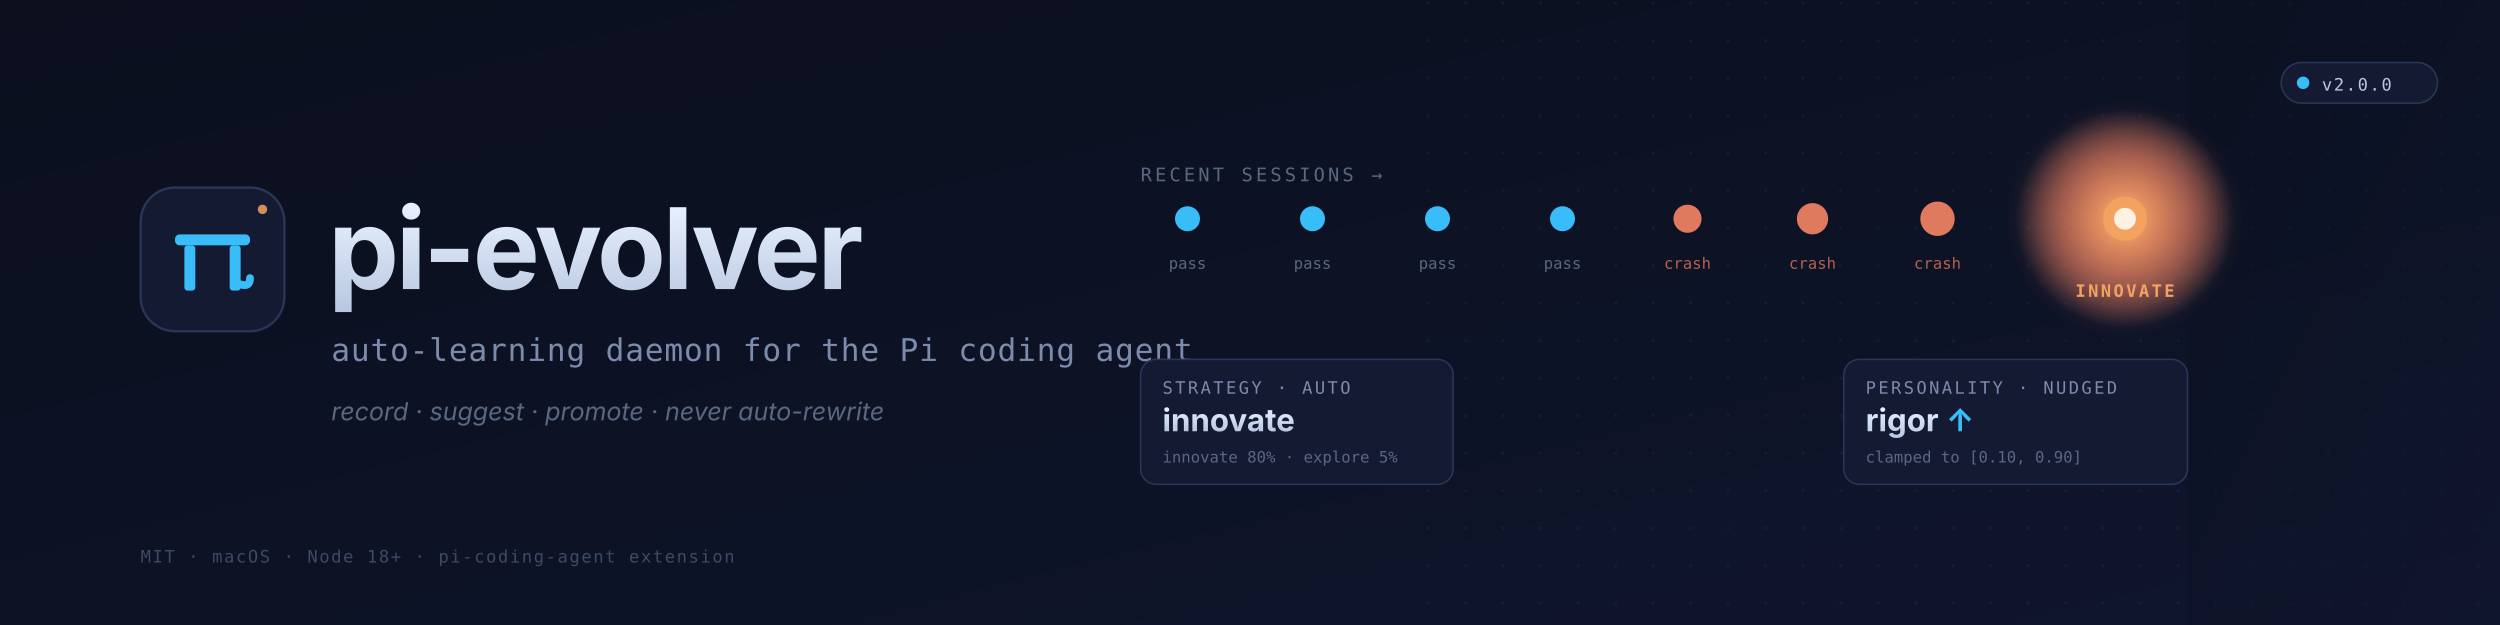
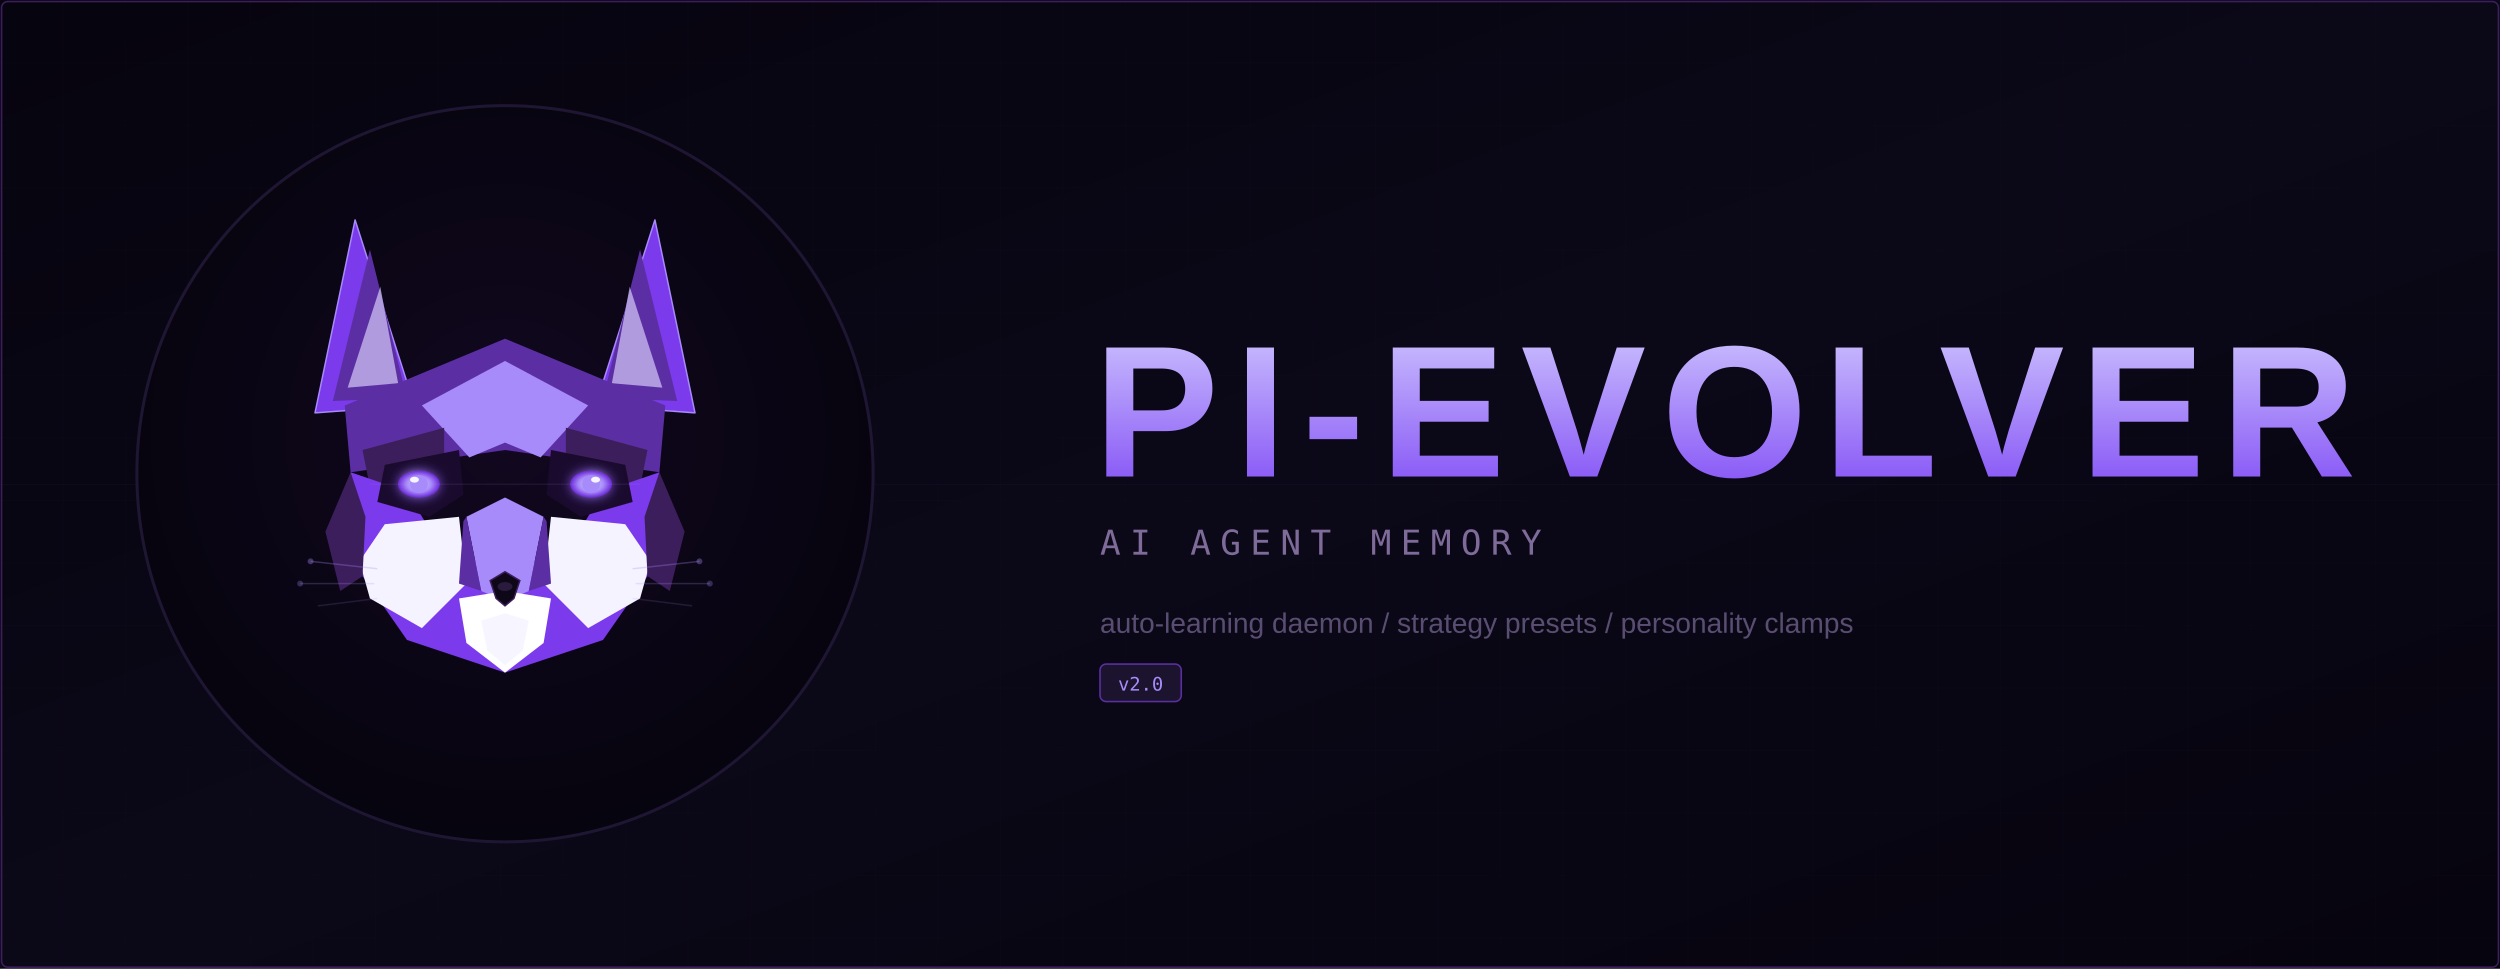
- <svg xmlns="http://www.w3.org/2000/svg" viewBox="0 0 1600 400" role="img" aria-label="pi-evolver — auto-learning daemon for the Pi coding agent">
+ <svg xmlns="http://www.w3.org/2000/svg" viewBox="0 0 1600 620" role="img" aria-label="pi-evolver — AI agent memory">
  <defs>
    <linearGradient id="bg" x1="0%" y1="0%" x2="100%" y2="100%">
-       <stop offset="0%" stop-color="#0B0F1E" />
-       <stop offset="60%" stop-color="#0D1326" />
-       <stop offset="100%" stop-color="#10152E" />
+       <stop offset="0%" stop-color="#06040E" />
+       <stop offset="50%" stop-color="#0B0818" />
+       <stop offset="100%" stop-color="#06040E" />
    </linearGradient>
-     <radialGradient id="burst" cx="50%" cy="50%" r="50%">
-       <stop offset="0%" stop-color="#F4A261" stop-opacity="0.95" />
-       <stop offset="60%" stop-color="#E07A5F" stop-opacity="0.45" />
-       <stop offset="100%" stop-color="#E07A5F" stop-opacity="0" />
+     <radialGradient id="coreGlow" cx="50%" cy="45%" r="55%">
+       <stop offset="0%" stop-color="#120820" />
+       <stop offset="100%" stop-color="#06040E" />
    </radialGradient>
-     <linearGradient id="text" x1="0%" y1="0%" x2="0%" y2="100%">
-       <stop offset="0%" stop-color="#E8F1FF" />
-       <stop offset="100%" stop-color="#B8C7E0" />
+     <radialGradient id="eyeColor" cx="50%" cy="50%" r="50%">
+       <stop offset="0%" stop-color="#DDD6FE" />
+       <stop offset="60%" stop-color="#A78BFA" />
+       <stop offset="100%" stop-color="#6D28D9" />
+     </radialGradient>
+     <linearGradient id="wordmarkGrad" x1="0%" y1="0%" x2="0%" y2="100%">
+       <stop offset="0%" stop-color="#C4B5FD" />
+       <stop offset="100%" stop-color="#8B5CF6" />
    </linearGradient>
-     <linearGradient id="accent" x1="0%" y1="0%" x2="100%" y2="0%">
-       <stop offset="0%" stop-color="#7DD3FC" />
-       <stop offset="100%" stop-color="#38BDF8" />
-     </linearGradient>
-     <pattern id="dots" x="0" y="0" width="24" height="24" patternUnits="userSpaceOnUse">
-       <circle cx="2" cy="2" r="1" fill="#26304D" opacity="0.55" />
-     </pattern>
-     <linearGradient id="rail" x1="0%" y1="0%" x2="100%" y2="0%">
-       <stop offset="0%" stop-color="#2A3656" stop-opacity="0" />
-       <stop offset="15%" stop-color="#2A3656" stop-opacity="0.7" />
-       <stop offset="85%" stop-color="#2A3656" stop-opacity="0.7" />
-       <stop offset="100%" stop-color="#2A3656" stop-opacity="0" />
-     </linearGradient>
-     <filter id="softglow" x="-50%" y="-50%" width="200%" height="200%">
-       <feGaussianBlur stdDeviation="6" result="blur" />
+     <filter id="eyeGlow" x="-50%" y="-50%" width="200%" height="200%">
+       <feGaussianBlur stdDeviation="4" result="b" />
      <feMerge>
-         <feMergeNode in="blur" />
+         <feMergeNode in="b" />
        <feMergeNode in="SourceGraphic" />
      </feMerge>
    </filter>
+     <pattern id="spGrid" width="40" height="40" patternUnits="userSpaceOnUse">
+       <path d="M 40 0 L 0 0 0 40" fill="none" stroke="#1A1225" stroke-width="0.5" />
+     </pattern>
  </defs>
-   <rect width="1600" height="400" fill="url(#bg)" />
-   <rect x="900" y="0" width="700" height="400" fill="url(#dots)" opacity="0.6" />
-   <rect x="1400" y="0" width="200" height="400" fill="url(#bg)" opacity="0.5" />
-   <g transform="translate(90, 120)">
-     <rect x="0" y="0" width="92" height="92" rx="22" ry="22" fill="#141A32" stroke="#2A3656" stroke-width="1.5" />
-     <g fill="#38BDF8">
-       <rect x="22" y="30" width="48" height="7" rx="3" />
-       <rect x="28" y="37" width="7" height="29" rx="2" />
-       <rect x="57" y="37" width="7" height="29" rx="2" />
-       <path d="M 64 62 Q 70 64, 70 58" fill="none" stroke="#38BDF8" stroke-width="5" stroke-linecap="round" />
+   <rect width="1600" height="620" fill="url(#bg)" />
+   <rect width="1600" height="620" fill="url(#spGrid)" opacity="0.35" />
+   <line x1="0" y1="310" x2="1600" y2="310" stroke="#7C3AED" stroke-width="0.3" opacity="0.1" />
+   <g transform="translate(80, 60) scale(0.95)">
+     <circle cx="256" cy="256" r="248" fill="url(#coreGlow)" stroke="#1F1633" stroke-width="2" />
+     <polygon points="155,85  195,210  128,215" fill="#7C3AED" stroke="#A78BFA" stroke-width="1" stroke-linejoin="round" />
+     <polygon points="165,105 190,205 140,207" fill="#5B2FA3" />
+     <polygon points="172,130 184,195 150,198" fill="#DDD6FE" opacity="0.65" />
+     <polygon points="357,85  317,210  384,215" fill="#7C3AED" stroke="#A78BFA" stroke-width="1" stroke-linejoin="round" />
+     <polygon points="347,105 322,205 372,207" fill="#5B2FA3" />
+     <polygon points="340,130 328,195 362,198" fill="#DDD6FE" opacity="0.65" />
+     <polygon points="148,210 256,165 364,210 360,255 256,240 152,255" fill="#5B2FA3" />
+     <polygon points="200,210 256,180 312,210 280,245 256,235 232,245" fill="#A78BFA" />
+     <polygon points="160,240 215,225 215,255 165,265" fill="#3D1E5C" />
+     <polygon points="352,240 297,225 297,255 347,265" fill="#3D1E5C" />
+     <polygon points="152,255 190,268 215,310 256,320 297,310 322,268 360,255 352,325 322,368 256,390 190,368 160,325" fill="#7C3AED" />
+     <polygon points="175,290 225,285 230,330 200,360 165,340 158,315" fill="#F5F3FF" />
+     <polygon points="337,290 287,285 282,330 312,360 347,340 354,315" fill="#F5F3FF" />
+     <polygon points="152,255 135,295 145,335 160,325 162,285" fill="#3D1E5C" />
+     <polygon points="360,255 377,295 367,335 352,325 350,285" fill="#3D1E5C" />
+     <polygon points="230,285 256,272 282,285 272,335 256,342 240,335" fill="#A78BFA" />
+     <polygon points="228,288 230,285 240,335 225,330" fill="#5B2FA3" />
+     <polygon points="284,288 282,285 272,335 287,330" fill="#5B2FA3" />
+     <polygon points="225,340 256,335 287,340 282,370 256,390 230,370" fill="#FFFFFF" />
+     <polygon points="240,355 256,350 272,355 268,375 256,385 244,375" fill="#F5F3FF" opacity="0.8" />
+     <polygon points="246,328 256,322 266,328 262,340 256,345 250,340" fill="#0D0718" stroke="#3D1E5C" stroke-width="1" />
+     <ellipse cx="256" cy="332" rx="5" ry="3" fill="#2A1A3D" />
+     <polygon points="175,250 225,240 228,270 205,285 170,275" fill="#1A0B2E" />
+     <polygon points="337,250 287,240 284,270 307,285 342,275" fill="#1A0B2E" />
+     <g filter="url(#eyeGlow)">
+       <ellipse cx="198" cy="263" rx="14" ry="9" fill="url(#eyeColor)" />
+       <ellipse cx="198" cy="263" rx="6" ry="6" fill="#A78BFA" />
+       <ellipse cx="195" cy="260" rx="3" ry="2" fill="#FFFFFF" opacity="0.9" />
    </g>
-     <circle cx="78" cy="14" r="3" fill="#F4A261" opacity="0.85" />
+     <g filter="url(#eyeGlow)">
+       <ellipse cx="314" cy="263" rx="14" ry="9" fill="url(#eyeColor)" />
+       <ellipse cx="314" cy="263" rx="6" ry="6" fill="#A78BFA" />
+       <ellipse cx="317" cy="260" rx="3" ry="2" fill="#FFFFFF" opacity="0.9" />
+     </g>
+     <g opacity="0.7">
+       <rect x="243" y="214" width="26" height="3" rx="1" fill="#A78BFA" />
+       <rect x="248" y="217" width="3" height="14" rx="1" fill="#A78BFA" />
+       <rect x="261" y="217" width="3" height="14" rx="1" fill="#A78BFA" />
+     </g>
+     <line x1="170" y1="320" x2="125" y2="315" stroke="#A78BFA" stroke-width="1" opacity="0.30" />
+     <line x1="168" y1="330" x2="118" y2="330" stroke="#A78BFA" stroke-width="1" opacity="0.22" />
+     <line x1="170" y1="340" x2="130" y2="345" stroke="#A78BFA" stroke-width="1" opacity="0.15" />
+     <circle cx="125" cy="315" r="2" fill="#A78BFA" opacity="0.35" />
+     <circle cx="118" cy="330" r="2" fill="#A78BFA" opacity="0.28" />
+     <line x1="342" y1="320" x2="387" y2="315" stroke="#A78BFA" stroke-width="1" opacity="0.30" />
+     <line x1="344" y1="330" x2="394" y2="330" stroke="#A78BFA" stroke-width="1" opacity="0.22" />
+     <line x1="342" y1="340" x2="382" y2="345" stroke="#A78BFA" stroke-width="1" opacity="0.15" />
+     <circle cx="387" cy="315" r="2" fill="#A78BFA" opacity="0.35" />
+     <circle cx="394" cy="330" r="2" fill="#A78BFA" opacity="0.28" />
+     <line x1="165" y1="263" x2="347" y2="263" stroke="#A78BFA" stroke-width="0.5" opacity="0.18" />
  </g>
-   <g transform="translate(210, 145)">
-     <text x="0" y="40" font-family="'SF Pro Display','Inter','Segoe UI',system-ui,sans-serif" font-size="72" font-weight="700" letter-spacing="-2" fill="url(#text)">pi-evolver</text>
-     <text x="2" y="86" font-family="'SF Mono','JetBrains Mono',Menlo,Consolas,monospace" font-size="20" font-weight="400" letter-spacing="0.5" fill="#7C8AAB">auto-learning daemon for the Pi coding agent</text>
-     <text x="2" y="124" font-family="'SF Pro Display','Inter','Segoe UI',system-ui,sans-serif" font-size="16" font-weight="400" fill="#5A6781" font-style="italic">record · suggest · promote · never auto-rewrite</text>
+   <g transform="translate(700, 0)">
+     <text x="0" y="305" font-family="Arial, Helvetica, sans-serif" font-weight="bold" font-size="120" fill="url(#wordmarkGrad)" letter-spacing="10">PI-EVOLVER</text>
+     <text x="4" y="355" font-family="Menlo, Consolas, monospace" font-size="22" fill="#7F6B99" letter-spacing="6">AI AGENT MEMORY</text>
+     <text x="4" y="405" font-family="Arial, Helvetica, sans-serif" font-size="18" fill="#5A4D72">auto-learning daemon  /  strategy presets  /  personality clamps</text>
+     <rect x="4" y="425" width="52" height="24" rx="4" fill="#1C142E" stroke="#5B2FA3" stroke-width="1" />
+     <text x="30" y="442" font-family="Menlo, Consolas, monospace" font-size="12" fill="#A78BFA" text-anchor="middle">v2.0</text>
  </g>
-   <g transform="translate(760, 140)">
-     <line x1="-30" y1="0" x2="640" y2="0" stroke="url(#rail)" stroke-width="2" />
-     <text x="-30" y="-24" font-family="'SF Mono','JetBrains Mono',Menlo,Consolas,monospace" font-size="12" letter-spacing="2" fill="#5A6781">RECENT SESSIONS  →</text>
-     <g fill="#38BDF8">
-       <circle cx="0" cy="0" r="8" />
-       <circle cx="80" cy="0" r="8" />
-       <circle cx="160" cy="0" r="8" />
-       <circle cx="240" cy="0" r="8" />
-     </g>
-     <g font-family="'SF Mono','JetBrains Mono',Menlo,Consolas,monospace" font-size="10" fill="#5A6781" text-anchor="middle">
-       <text x="0" y="32">pass</text>
-       <text x="80" y="32">pass</text>
-       <text x="160" y="32">pass</text>
-       <text x="240" y="32">pass</text>
-     </g>
-     <g fill="#E07A5F">
-       <circle cx="320" cy="0" r="9" />
-       <circle cx="400" cy="0" r="10" />
-       <circle cx="480" cy="0" r="11" />
-     </g>
-     <g font-family="'SF Mono','JetBrains Mono',Menlo,Consolas,monospace" font-size="10" fill="#B5604A" text-anchor="middle">
-       <text x="320" y="32">crash</text>
-       <text x="400" y="32">crash</text>
-       <text x="480" y="32">crash</text>
-     </g>
-     <g transform="translate(600, 0)" filter="url(#softglow)">
-       <circle r="70" fill="url(#burst)" />
-       <circle r="14" fill="#F4A261" />
-       <circle r="7" fill="#FDF1E1" />
-     </g>
-     <text x="600" y="50" font-family="'SF Mono','JetBrains Mono',Menlo,Consolas,monospace" font-size="11" letter-spacing="1.5" fill="#F4A261" text-anchor="middle" font-weight="600">INNOVATE</text>
-     <g transform="translate(-30, 90)">
-       <rect x="0" y="0" width="200" height="80" rx="10" ry="10" fill="#141A32" stroke="#2A3656" stroke-width="1" />
-       <text x="14" y="22" font-family="'SF Mono','JetBrains Mono',Menlo,Consolas,monospace" font-size="11" letter-spacing="1.5" fill="#7C8AAB">STRATEGY · AUTO</text>
-       <text x="14" y="46" font-family="'SF Pro Display','Inter',system-ui,sans-serif" font-size="20" font-weight="700" fill="url(#text)">innovate</text>
-       <text x="14" y="66" font-family="'SF Mono','JetBrains Mono',Menlo,Consolas,monospace" font-size="10" fill="#5A6781">innovate 80% · explore 5%</text>
-     </g>
-     <g transform="translate(420, 90)">
-       <rect x="0" y="0" width="220" height="80" rx="10" ry="10" fill="#141A32" stroke="#2A3656" stroke-width="1" />
-       <text x="14" y="22" font-family="'SF Mono','JetBrains Mono',Menlo,Consolas,monospace" font-size="11" letter-spacing="1.5" fill="#7C8AAB">PERSONALITY · NUDGED</text>
-       <text x="14" y="46" font-family="'SF Pro Display','Inter',system-ui,sans-serif" font-size="20" font-weight="700" fill="url(#text)">rigor <tspan fill="#38BDF8">↑</tspan>
-       </text>
-       <text x="14" y="66" font-family="'SF Mono','JetBrains Mono',Menlo,Consolas,monospace" font-size="10" fill="#5A6781">clamped to [0.10, 0.90]</text>
-     </g>
-   </g>
-   <g transform="translate(90, 360)">
-     <text x="0" y="0" font-family="'SF Mono','JetBrains Mono',Menlo,Consolas,monospace" font-size="11" letter-spacing="1" fill="#3D4966">MIT · macOS · Node 18+ · pi-coding-agent extension</text>
-   </g>
-   <g transform="translate(1460, 40)">
-     <rect x="0" y="0" width="100" height="26" rx="13" ry="13" fill="#141A32" stroke="#2A3656" stroke-width="1" />
-     <circle cx="14" cy="13" r="4" fill="#38BDF8" />
-     <text x="26" y="18" font-family="'SF Mono','JetBrains Mono',Menlo,Consolas,monospace" font-size="11" letter-spacing="1" fill="#B8C7E0">v2.0.0</text>
-   </g>
+   <rect x="1" y="1" width="1598" height="618" rx="4" fill="none" stroke="#3D1E5C" stroke-width="1" />
</svg>
